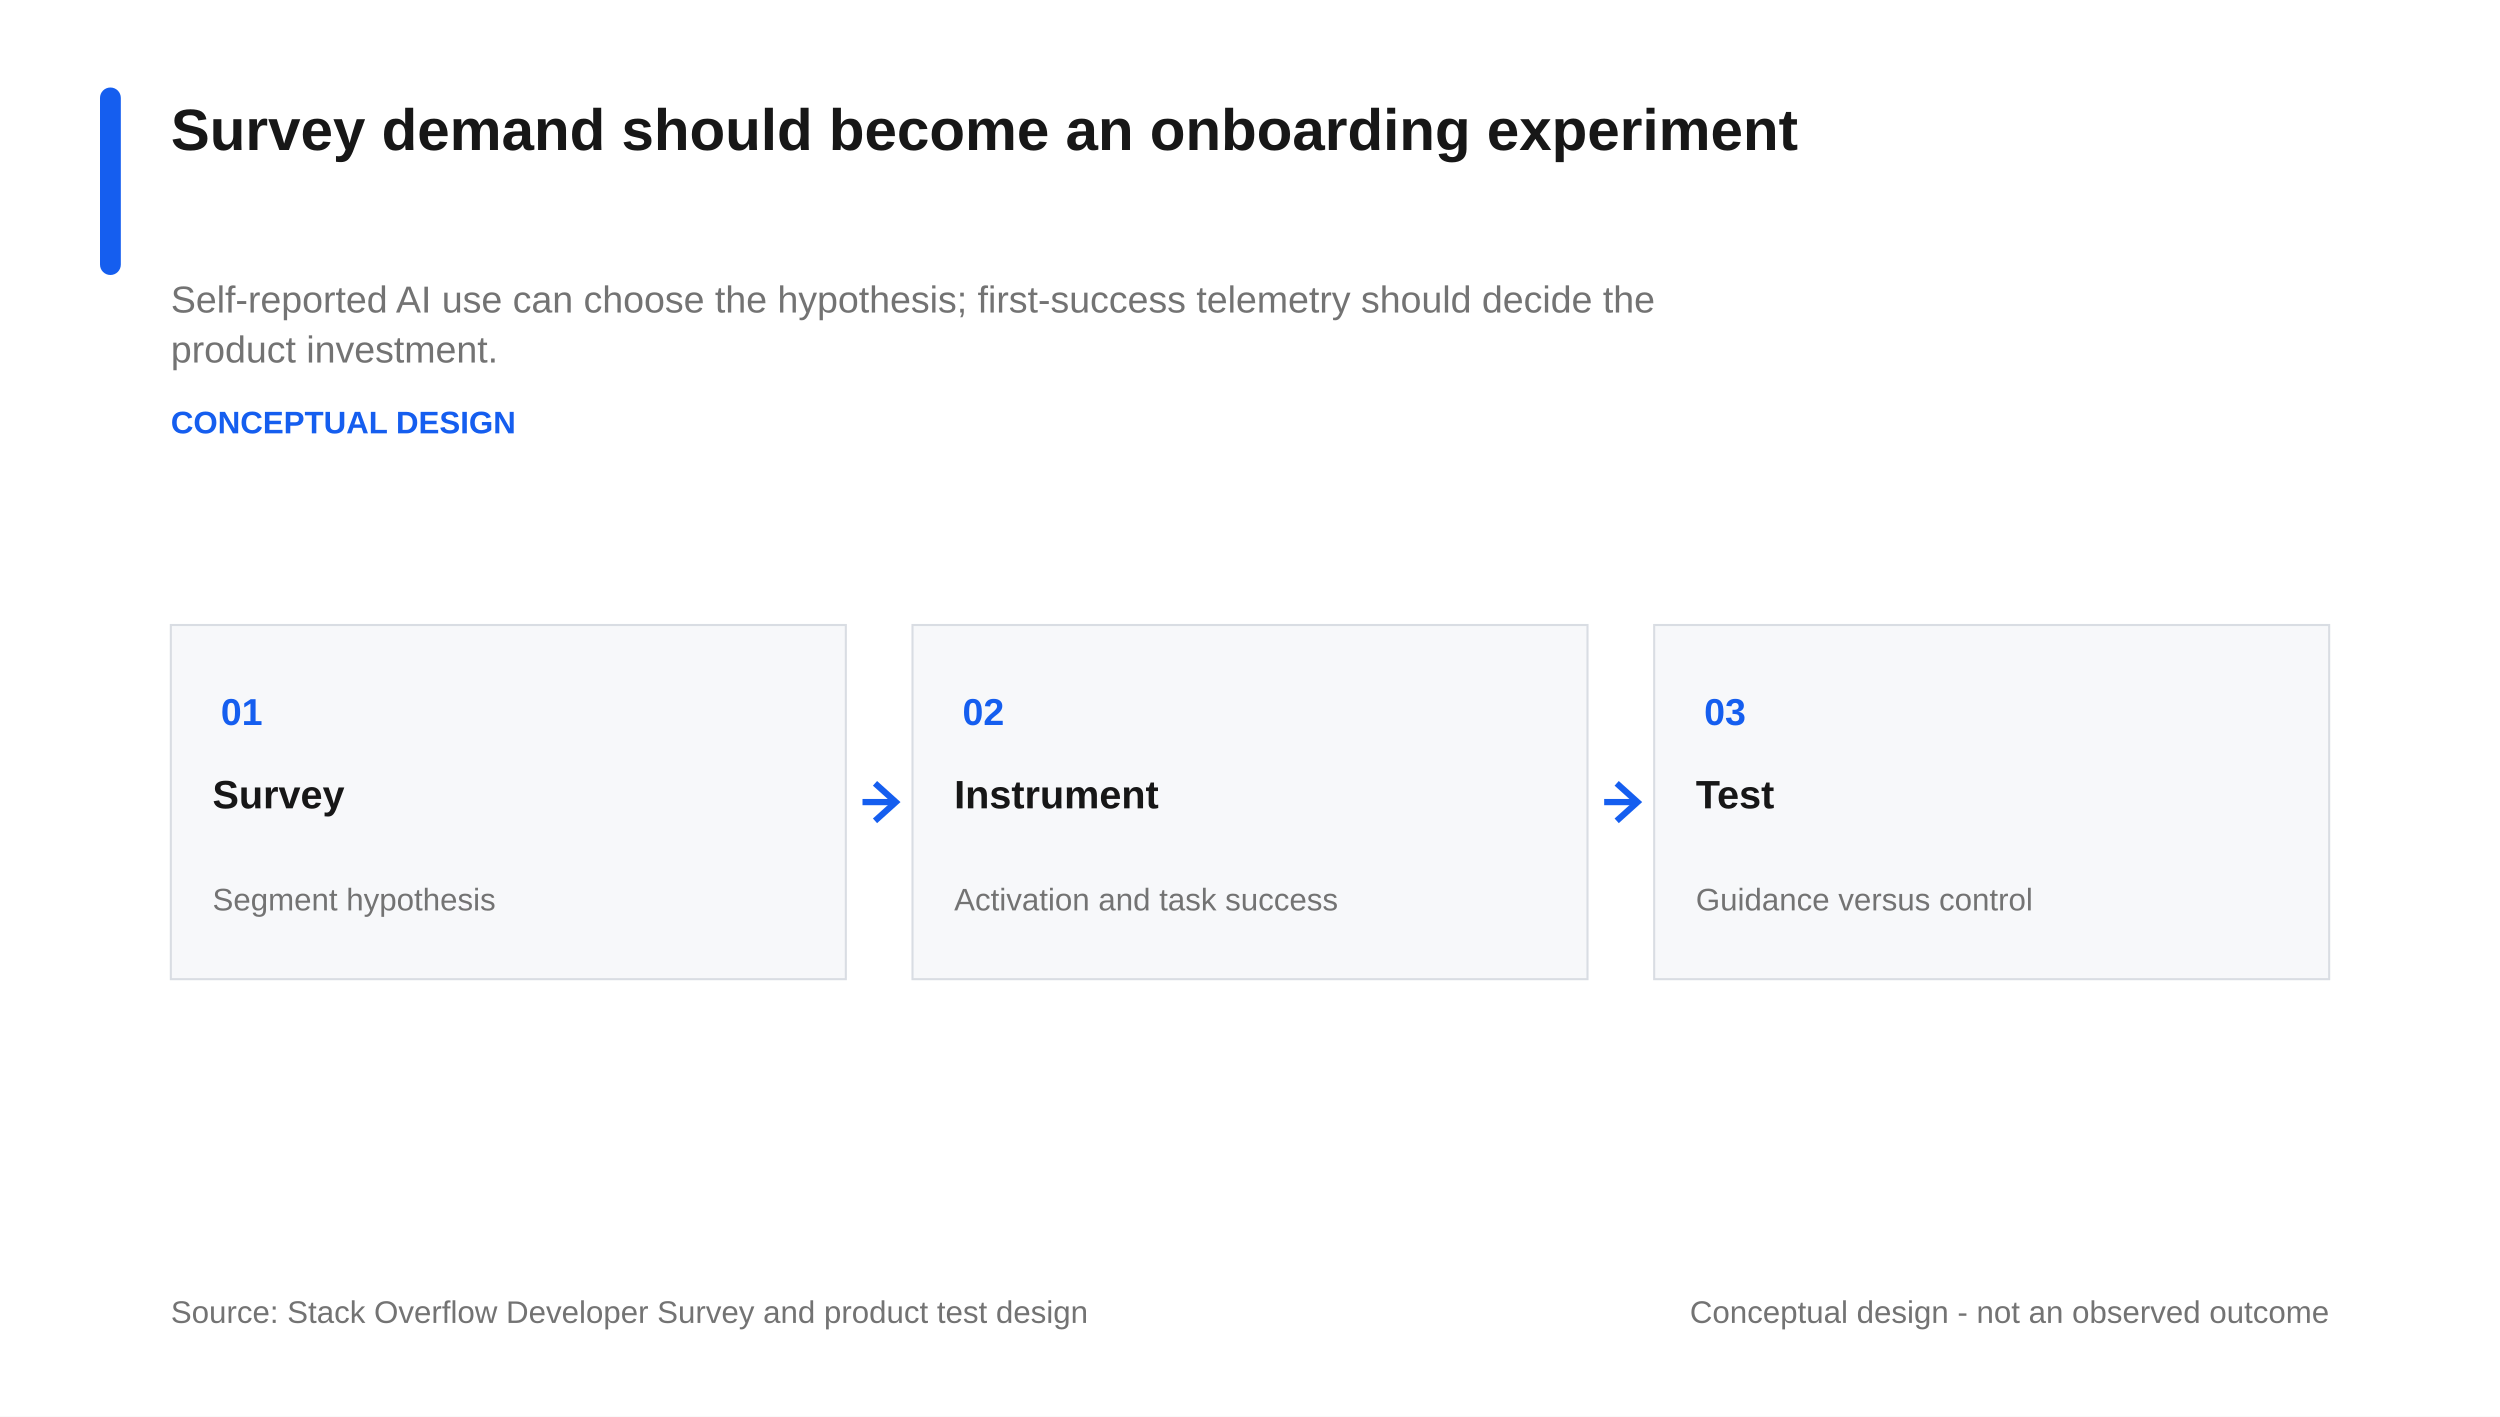
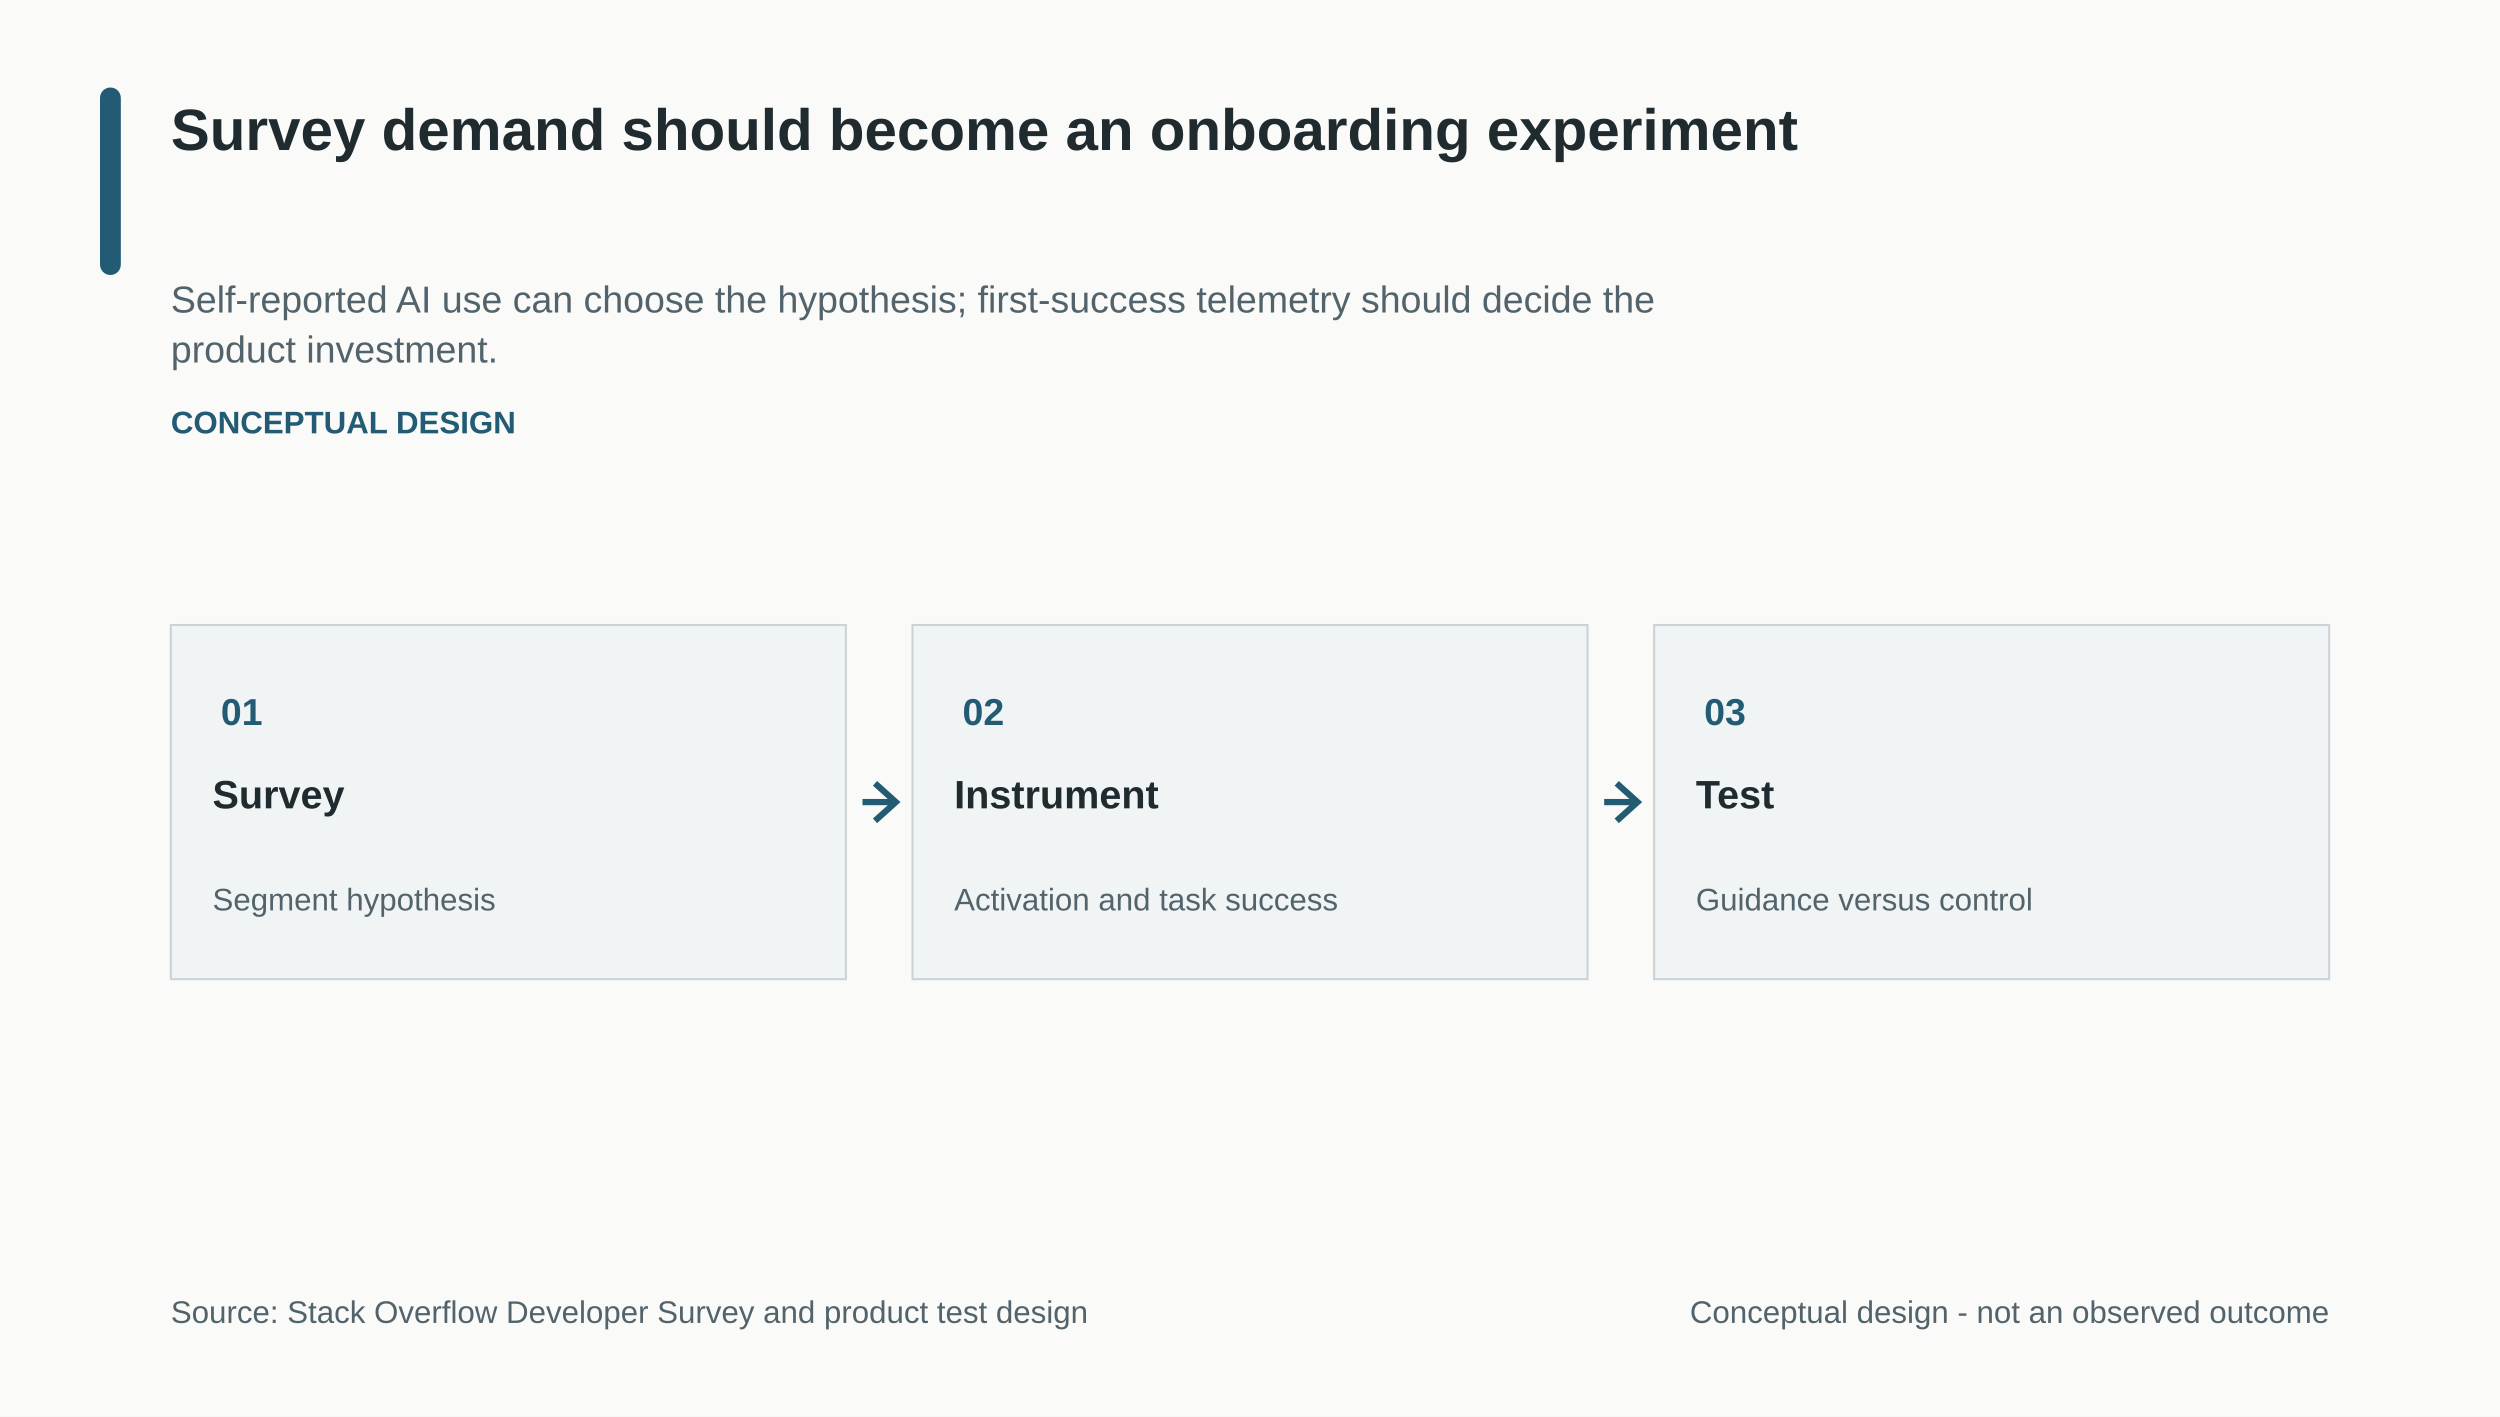
<svg xmlns="http://www.w3.org/2000/svg" width="1200" height="680" viewBox="0 0 1200 680" role="img" aria-labelledby="title desc">
-   <rect width="1200" height="680" fill="#ffffff" />
-   <rect x="48" y="42" width="10" height="90" rx="5" fill="#155eef" />
-   <text x="82" y="72" fill="#171717" font-family="Arial, sans-serif" font-size="28px" font-weight="700" text-anchor="start">Survey demand should become an onboarding experiment</text>
-   <text x="82" y="150" fill="#737373" font-family="Arial, sans-serif" font-size="18px" font-weight="400" text-anchor="start">Self-reported AI use can choose the hypothesis; first-success telemetry should decide the</text>
-   <text x="82" y="174" fill="#737373" font-family="Arial, sans-serif" font-size="18px" font-weight="400" text-anchor="start">product investment.</text>
-   <text x="82" y="208" fill="#155eef" font-family="Arial, sans-serif" font-size="15px" font-weight="700" text-anchor="start">CONCEPTUAL DESIGN</text>
-   <rect x="82.0" y="300" width="324.0" height="170" fill="#f7f8fa" stroke="#d9dde3" />
-   <text x="106.0" y="348" fill="#155eef" font-family="Arial, sans-serif" font-size="18px" font-weight="700" text-anchor="start">01</text>
-   <text x="102.0" y="388" fill="#171717" font-family="Arial, sans-serif" font-size="19px" font-weight="700" text-anchor="start">Survey</text>
-   <text x="102.0" y="437" fill="#737373" font-family="Arial, sans-serif" font-size="15px" font-weight="400" text-anchor="start">Segment hypothesis</text>
-   <line x1="414.0" y1="385" x2="430.0" y2="385" stroke="#155eef" stroke-width="3" />
-   <path d="M 420.0 376 L 430.0 385 L 420.0 394" fill="none" stroke="#155eef" stroke-width="3" />
-   <rect x="438.0" y="300" width="324.0" height="170" fill="#f7f8fa" stroke="#d9dde3" />
-   <text x="462.0" y="348" fill="#155eef" font-family="Arial, sans-serif" font-size="18px" font-weight="700" text-anchor="start">02</text>
-   <text x="458.0" y="388" fill="#171717" font-family="Arial, sans-serif" font-size="19px" font-weight="700" text-anchor="start">Instrument</text>
-   <text x="458.0" y="437" fill="#737373" font-family="Arial, sans-serif" font-size="15px" font-weight="400" text-anchor="start">Activation and task success</text>
-   <line x1="770.0" y1="385" x2="786.0" y2="385" stroke="#155eef" stroke-width="3" />
-   <path d="M 776.0 376 L 786.0 385 L 776.0 394" fill="none" stroke="#155eef" stroke-width="3" />
-   <rect x="794.0" y="300" width="324.0" height="170" fill="#f7f8fa" stroke="#d9dde3" />
-   <text x="818.0" y="348" fill="#155eef" font-family="Arial, sans-serif" font-size="18px" font-weight="700" text-anchor="start">03</text>
-   <text x="814.0" y="388" fill="#171717" font-family="Arial, sans-serif" font-size="19px" font-weight="700" text-anchor="start">Test</text>
-   <text x="814.0" y="437" fill="#737373" font-family="Arial, sans-serif" font-size="15px" font-weight="400" text-anchor="start">Guidance versus control</text>
-   <text x="82" y="635" fill="#737373" font-family="Arial, sans-serif" font-size="15px" font-weight="400" text-anchor="start">Source: Stack Overflow Developer Survey and product test design</text>
-   <text x="1118" y="635" fill="#737373" font-family="Arial, sans-serif" font-size="15px" font-weight="400" text-anchor="end">Conceptual design - not an observed outcome</text>
+   <rect width="1200" height="680" fill="#FAFAF8" />
+   <rect x="48" y="42" width="10" height="90" rx="5" fill="#225B73" />
+   <text x="82" y="72" fill="#202B30" font-family="Arial, sans-serif" font-size="28px" font-weight="700" text-anchor="start">Survey demand should become an onboarding experiment</text>
+   <text x="82" y="150" fill="#52636B" font-family="Arial, sans-serif" font-size="18px" font-weight="400" text-anchor="start">Self-reported AI use can choose the hypothesis; first-success telemetry should decide the</text>
+   <text x="82" y="174" fill="#52636B" font-family="Arial, sans-serif" font-size="18px" font-weight="400" text-anchor="start">product investment.</text>
+   <text x="82" y="208" fill="#225B73" font-family="Arial, sans-serif" font-size="15px" font-weight="700" text-anchor="start">CONCEPTUAL DESIGN</text>
+   <rect x="82.0" y="300" width="324.0" height="170" fill="#F1F4F5" stroke="#C9D3D8" />
+   <text x="106.0" y="348" fill="#225B73" font-family="Arial, sans-serif" font-size="18px" font-weight="700" text-anchor="start">01</text>
+   <text x="102.0" y="388" fill="#202B30" font-family="Arial, sans-serif" font-size="19px" font-weight="700" text-anchor="start">Survey</text>
+   <text x="102.0" y="437" fill="#52636B" font-family="Arial, sans-serif" font-size="15px" font-weight="400" text-anchor="start">Segment hypothesis</text>
+   <line x1="414.0" y1="385" x2="430.0" y2="385" stroke="#225B73" stroke-width="3" />
+   <path d="M 420.0 376 L 430.0 385 L 420.0 394" fill="none" stroke="#225B73" stroke-width="3" />
+   <rect x="438.0" y="300" width="324.0" height="170" fill="#F1F4F5" stroke="#C9D3D8" />
+   <text x="462.0" y="348" fill="#225B73" font-family="Arial, sans-serif" font-size="18px" font-weight="700" text-anchor="start">02</text>
+   <text x="458.0" y="388" fill="#202B30" font-family="Arial, sans-serif" font-size="19px" font-weight="700" text-anchor="start">Instrument</text>
+   <text x="458.0" y="437" fill="#52636B" font-family="Arial, sans-serif" font-size="15px" font-weight="400" text-anchor="start">Activation and task success</text>
+   <line x1="770.0" y1="385" x2="786.0" y2="385" stroke="#225B73" stroke-width="3" />
+   <path d="M 776.0 376 L 786.0 385 L 776.0 394" fill="none" stroke="#225B73" stroke-width="3" />
+   <rect x="794.0" y="300" width="324.0" height="170" fill="#F1F4F5" stroke="#C9D3D8" />
+   <text x="818.0" y="348" fill="#225B73" font-family="Arial, sans-serif" font-size="18px" font-weight="700" text-anchor="start">03</text>
+   <text x="814.0" y="388" fill="#202B30" font-family="Arial, sans-serif" font-size="19px" font-weight="700" text-anchor="start">Test</text>
+   <text x="814.0" y="437" fill="#52636B" font-family="Arial, sans-serif" font-size="15px" font-weight="400" text-anchor="start">Guidance versus control</text>
+   <text x="82" y="635" fill="#52636B" font-family="Arial, sans-serif" font-size="15px" font-weight="400" text-anchor="start">Source: Stack Overflow Developer Survey and product test design</text>
+   <text x="1118" y="635" fill="#52636B" font-family="Arial, sans-serif" font-size="15px" font-weight="400" text-anchor="end">Conceptual design - not an observed outcome</text>
</svg>
